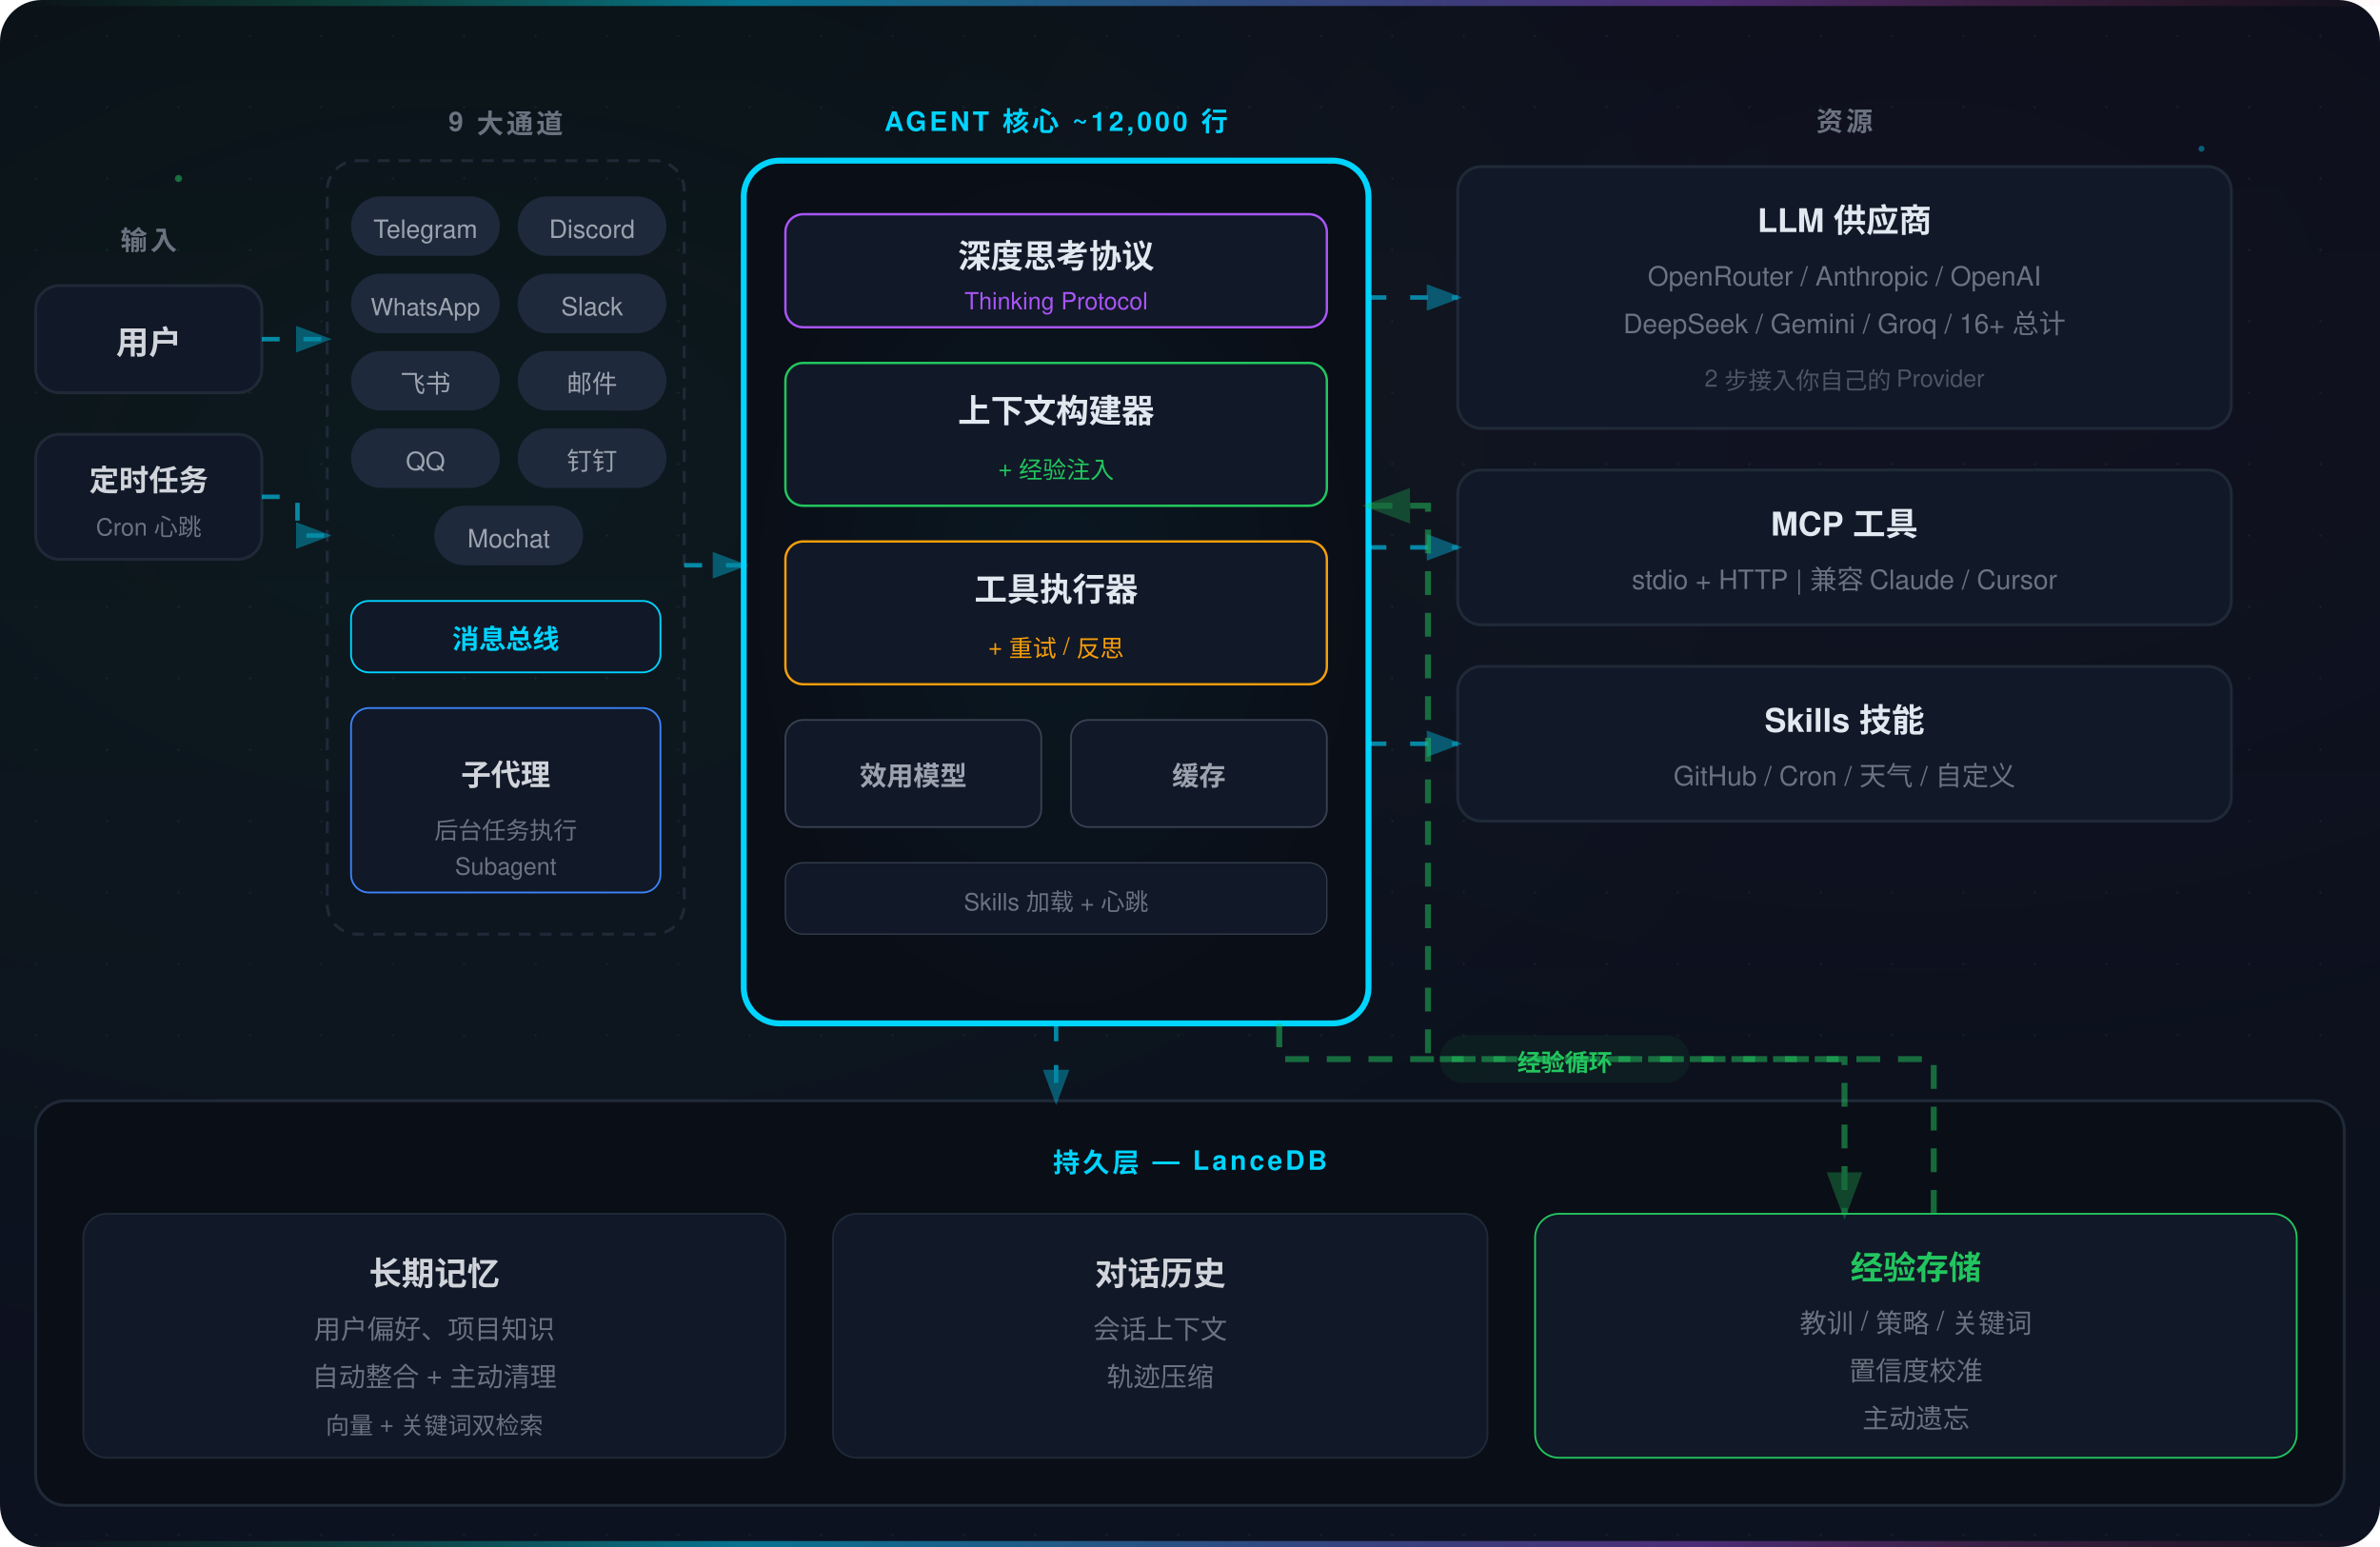
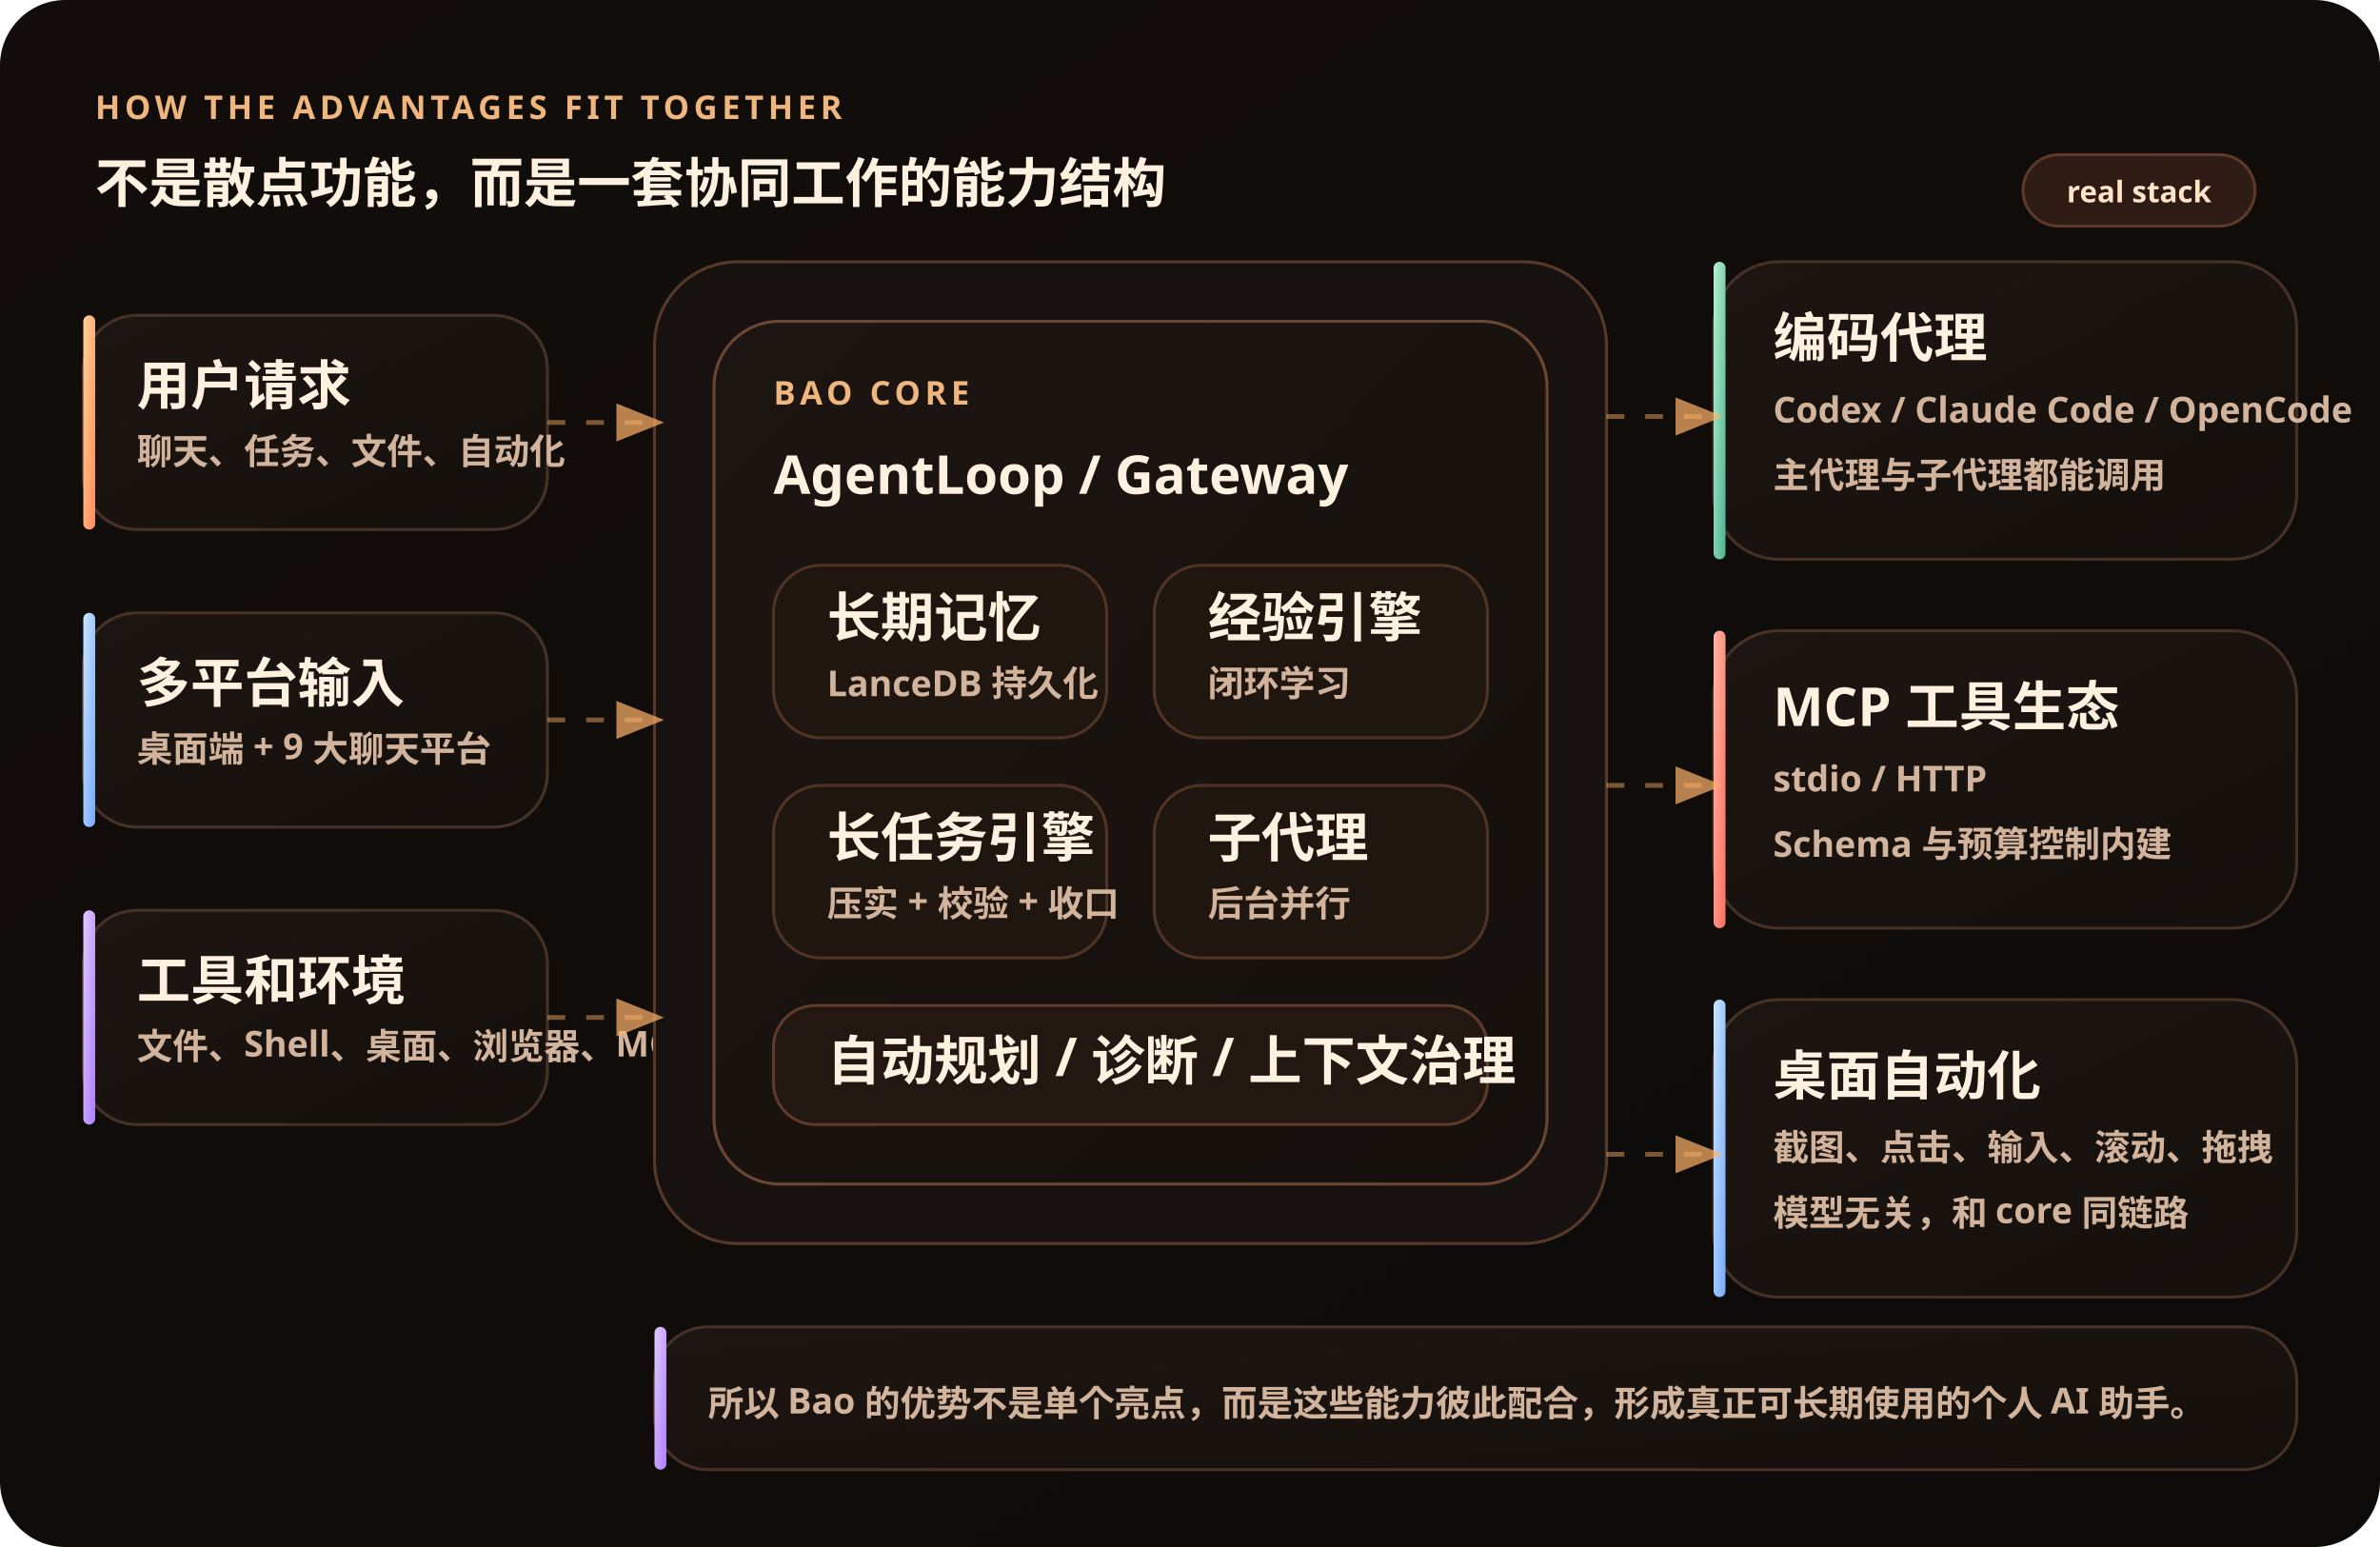
- <svg xmlns="http://www.w3.org/2000/svg" viewBox="0 0 800 520">
+ <svg xmlns="http://www.w3.org/2000/svg" viewBox="0 0 800 520" width="800" height="520">
  <defs>
+     <linearGradient id="bg" x1="0" y1="0" x2="1" y2="1">
+       <stop offset="0%" stop-color="#120d0a" />
+       <stop offset="100%" stop-color="#0d0b0a" />
+     </linearGradient>
+     <linearGradient id="card" x1="0" y1="0" x2="1" y2="1">
+       <stop offset="0%" stop-color="#1d1511" />
+       <stop offset="100%" stop-color="#15100d" />
+     </linearGradient>
+     <linearGradient id="warm" x1="0" y1="0" x2="1" y2="1">
+       <stop offset="0%" stop-color="#ffd39a" />
+       <stop offset="100%" stop-color="#ff8b58" />
+     </linearGradient>
+     <linearGradient id="mint" x1="0" y1="0" x2="1" y2="1">
+       <stop offset="0%" stop-color="#b6f0d2" />
+       <stop offset="100%" stop-color="#4db28f" />
+     </linearGradient>
+     <linearGradient id="sky" x1="0" y1="0" x2="1" y2="1">
+       <stop offset="0%" stop-color="#c8e7ff" />
+       <stop offset="100%" stop-color="#76a9fa" />
+     </linearGradient>
+     <linearGradient id="violet" x1="0" y1="0" x2="1" y2="1">
+       <stop offset="0%" stop-color="#e0cbff" />
+       <stop offset="100%" stop-color="#ad7dff" />
+     </linearGradient>
+     <linearGradient id="rose" x1="0" y1="0" x2="1" y2="1">
+       <stop offset="0%" stop-color="#ffb6a1" />
+       <stop offset="100%" stop-color="#ff6f61" />
+     </linearGradient>
+     <marker id="arrow" markerWidth="10" markerHeight="8" refX="8" refY="4" orient="auto">
+       <path d="M0 0 L10 4 L0 8 Z" fill="#ffb36a" fill-opacity=".7" />
+     </marker>
    <style>
-       .t{font-family:-apple-system,BlinkMacSystemFont,"Segoe UI","Noto Sans SC",Helvetica,Arial,sans-serif}
-       @keyframes dashFlow{from{stroke-dashoffset:0}to{stroke-dashoffset:-20}}
-       @keyframes expLoop{from{stroke-dashoffset:0}to{stroke-dashoffset:-24}}
-       @keyframes corePulse{
-         0%,100%{stroke:#00d4ff;filter:drop-shadow(0 0 6px #00d4ff33)}
-         50%{stroke:#38bdf8;filter:drop-shadow(0 0 22px #00d4ff77)}
-       }
-       @keyframes nodeIn{from{opacity:0;transform:scale(.95)}to{opacity:1;transform:scale(1)}}
-       @keyframes pulse{0%,100%{opacity:.3}50%{opacity:.65}}
-       @keyframes sweep{0%{transform:translateX(-820px)}100%{transform:translateX(820px)}}
-       .flow{stroke:#00d4ff;stroke-width:1.5;fill:none;stroke-dasharray:6 8;animation:dashFlow 2s linear infinite;opacity:.6}
-       .exp{stroke:#22c55e;stroke-width:2;fill:none;stroke-dasharray:8 6;animation:expLoop 2.5s linear infinite;opacity:.5}
-       .core-glow{animation:corePulse 3.5s ease-in-out infinite}
-       .n{animation:nodeIn .6s ease-out both}
-       .n1{animation-delay:.1s}.n2{animation-delay:.2s}.n3{animation-delay:.3s}
-       .n4{animation-delay:.4s}.n5{animation-delay:.5s}
-       .float{animation:pulse 5s ease-in-out infinite}
-       .sweep-line{animation:sweep 4.5s linear infinite}
+       .display{font-family:"Avenir Next","PingFang SC","Noto Sans SC",sans-serif}
+       .eyebrow{font-size:11px;font-weight:700;letter-spacing:1.5px;fill:#efb67d}
+       .title{font-size:18px;font-weight:700;fill:#fff1df}
+       .body{font-size:12px;font-weight:600;fill:#d2b49d}
+       .tag{font-size:10px;font-weight:700;fill:#ffe4c7}
+       .wire{fill:none;stroke:#ffb36a;stroke-width:1.6;stroke-opacity:.45;stroke-dasharray:6 7;marker-end:url(#arrow)}
+       @keyframes pulse{0%,100%{opacity:.48}50%{opacity:1}}
+       .pulse{animation:pulse 4.2s ease-in-out infinite}
    </style>
-     <linearGradient id="bg" x1="0" y1="0" x2="0" y2="1">
-       <stop offset="0%" stop-color="#0a0e17" />
-       <stop offset="100%" stop-color="#0d1220" />
-     </linearGradient>
-     <linearGradient id="sw" x1="0" y1="0" x2="1" y2="0">
-       <stop offset="0%" stop-color="#22c55e" stop-opacity="0" />
-       <stop offset="30%" stop-color="#00d4ff" stop-opacity=".5" />
-       <stop offset="70%" stop-color="#a855f7" stop-opacity=".4" />
-       <stop offset="100%" stop-color="#f43f5e" stop-opacity="0" />
-     </linearGradient>
-     <pattern id="dots" width="24" height="24" patternUnits="userSpaceOnUse">
-       <circle cx="12" cy="12" r=".4" fill="#1e293b" opacity=".5" />
-     </pattern>
-     <marker id="ac" markerWidth="8" markerHeight="6" refX="7" refY="3" orient="auto">
-       <path d="M0,0 L0,6 L8,3z" fill="#00d4ff" opacity=".6" />
-     </marker>
-     <marker id="ag" markerWidth="8" markerHeight="6" refX="7" refY="3" orient="auto">
-       <path d="M0,0 L0,6 L8,3z" fill="#22c55e" opacity=".6" />
-     </marker>
-     <radialGradient id="coreGlow" cx=".5" cy=".5" r=".5">
-       <stop offset="0%" stop-color="#00d4ff" stop-opacity=".05" />
-       <stop offset="100%" stop-color="#00d4ff" stop-opacity="0" />
-     </radialGradient>
-     <radialGradient id="s1" cx=".2" cy=".3" r=".6">
-       <stop offset="0%" stop-color="#22c55e" stop-opacity=".06" />
-       <stop offset="100%" stop-color="#22c55e" stop-opacity="0" />
-     </radialGradient>
-     <radialGradient id="s2" cx=".8" cy=".2" r=".5">
-       <stop offset="0%" stop-color="#a855f7" stop-opacity=".04" />
-       <stop offset="100%" stop-color="#a855f7" stop-opacity="0" />
-     </radialGradient>
  </defs>
-   <rect width="800" height="520" fill="url(#bg)" rx="14" />
-   <rect width="800" height="520" fill="url(#dots)" rx="14" />
-   <rect width="800" height="520" fill="url(#s1)" rx="14" />
-   <rect width="800" height="520" fill="url(#s2)" rx="14" />
-   <rect x="0" y="0" width="820" height="2" fill="url(#sw)" class="sweep-line" rx="1" />
-   <circle cx="60" cy="60" r="1.2" fill="#22c55e" class="float" opacity=".5" />
-   <circle cx="740" cy="50" r="1" fill="#00d4ff" class="float" opacity=".4" />
-   <circle cx="750" cy="480" r="1.3" fill="#a855f7" class="float" opacity=".3" />
-   <circle cx="50" cy="460" r=".9" fill="#f59e0b" class="float" opacity=".4" />
-   <g class="n n1">
-     <text x="50" y="84" class="t" fill="#6b7280" font-size="9" font-weight="700" letter-spacing="1" text-anchor="middle">输入</text>
-     <rect x="12" y="96" width="76" height="36" rx="8" fill="#111827" stroke="#1f2937" stroke-width="1" />
-     <text x="50" y="119" class="t" fill="#d1d5db" font-size="11" font-weight="600" text-anchor="middle">用户</text>
-     <rect x="12" y="146" width="76" height="42" rx="8" fill="#111827" stroke="#1f2937" stroke-width="1" />
-     <text x="50" y="165" class="t" fill="#d1d5db" font-size="10" font-weight="600" text-anchor="middle">定时任务</text>
-     <text x="50" y="180" class="t" fill="#6b7280" font-size="8" text-anchor="middle">Cron 心跳</text>
+   <rect width="800" height="520" rx="22" fill="url(#bg)" />
+   <text x="32" y="40" class="display eyebrow">HOW THE ADVANTAGES FIT TOGETHER</text>
+   <text x="32" y="68" class="display title" font-size="24">不是散点功能，而是一套协同工作的能力结构</text>
+   <g transform="translate(28 106)">
+     <rect width="156" height="72" rx="18" fill="url(#card)" stroke="#463127" />
+     <rect x="0" y="0" width="4" height="72" rx="2" fill="url(#warm)" />
+     <text x="18" y="30" class="display title">用户请求</text>
+     <text x="18" y="50" class="display body">聊天、任务、文件、自动化</text>
  </g>
-   <g class="n n2">
-     <text x="170" y="44" class="t" fill="#6b7280" font-size="9" font-weight="700" letter-spacing="1" text-anchor="middle">9 大通道</text>
-     <rect x="110" y="54" width="120" height="260" rx="10" fill="none" stroke="#1f2937" stroke-width="1" stroke-dasharray="4 3" />
-     <rect x="118" y="66" width="50" height="20" rx="10" fill="#1e293b" />
-     <text x="143" y="80" class="t" fill="#9ca3af" font-size="8.5" text-anchor="middle">Telegram</text>
-     <rect x="174" y="66" width="50" height="20" rx="10" fill="#1e293b" />
-     <text x="199" y="80" class="t" fill="#9ca3af" font-size="8.5" text-anchor="middle">Discord</text>
-     <rect x="118" y="92" width="50" height="20" rx="10" fill="#1e293b" />
-     <text x="143" y="106" class="t" fill="#9ca3af" font-size="8" text-anchor="middle">WhatsApp</text>
-     <rect x="174" y="92" width="50" height="20" rx="10" fill="#1e293b" />
-     <text x="199" y="106" class="t" fill="#9ca3af" font-size="8.5" text-anchor="middle">Slack</text>
-     <rect x="118" y="118" width="50" height="20" rx="10" fill="#1e293b" />
-     <text x="143" y="132" class="t" fill="#9ca3af" font-size="8.5" text-anchor="middle">飞书</text>
-     <rect x="174" y="118" width="50" height="20" rx="10" fill="#1e293b" />
-     <text x="199" y="132" class="t" fill="#9ca3af" font-size="8.5" text-anchor="middle">邮件</text>
-     <rect x="118" y="144" width="50" height="20" rx="10" fill="#1e293b" />
-     <text x="143" y="158" class="t" fill="#9ca3af" font-size="8.5" text-anchor="middle">QQ</text>
-     <rect x="174" y="144" width="50" height="20" rx="10" fill="#1e293b" />
-     <text x="199" y="158" class="t" fill="#9ca3af" font-size="8.5" text-anchor="middle">钉钉</text>
-     <rect x="146" y="170" width="50" height="20" rx="10" fill="#1e293b" />
-     <text x="171" y="184" class="t" fill="#9ca3af" font-size="8.5" text-anchor="middle">Mochat</text>
-     <rect x="118" y="202" width="104" height="24" rx="6" fill="#111827" stroke="#00d4ff" stroke-width=".6" />
-     <text x="170" y="218" class="t" fill="#00d4ff" font-size="9" font-weight="600" text-anchor="middle">消息总线</text>
-     <rect x="118" y="238" width="104" height="62" rx="6" fill="#111827" stroke="#3b82f6" stroke-width=".6" />
-     <text x="170" y="264" class="t" fill="#d1d5db" font-size="10" font-weight="600" text-anchor="middle">子代理</text>
-     <text x="170" y="282" class="t" fill="#6b7280" font-size="8" text-anchor="middle">后台任务执行</text>
-     <text x="170" y="294" class="t" fill="#6b7280" font-size="8" text-anchor="middle">Subagent</text>
+   <g transform="translate(28 206)">
+     <rect width="156" height="72" rx="18" fill="url(#card)" stroke="#463127" />
+     <rect x="0" y="0" width="4" height="72" rx="2" fill="url(#sky)" />
+     <text x="18" y="30" class="display title">多平台输入</text>
+     <text x="18" y="50" class="display body">桌面端 + 9 大聊天平台</text>
  </g>
-   <g class="n n3">
-     <text x="355" y="44" class="t" fill="#00d4ff" font-size="9" font-weight="700" letter-spacing="1" text-anchor="middle">AGENT 核心  ~12,000 行</text>
-     <rect x="250" y="54" width="210" height="290" rx="12" fill="#0a0e17" stroke="#00d4ff" stroke-width="2" class="core-glow" />
-     <rect x="250" y="54" width="210" height="290" rx="12" fill="url(#coreGlow)" />
-     <rect x="264" y="72" width="182" height="38" rx="6" fill="#111827" stroke="#a855f7" stroke-width=".8" />
-     <text x="355" y="90" class="t" fill="#e2e8f0" font-size="11" font-weight="600" text-anchor="middle">深度思考协议</text>
-     <text x="355" y="104" class="t" fill="#a855f7" font-size="8" text-anchor="middle">Thinking Protocol</text>
-     <rect x="264" y="122" width="182" height="48" rx="6" fill="#111827" stroke="#22c55e" stroke-width=".8" />
-     <text x="355" y="142" class="t" fill="#e2e8f0" font-size="11" font-weight="600" text-anchor="middle">上下文构建器</text>
-     <text x="355" y="160" class="t" fill="#22c55e" font-size="8" text-anchor="middle">+ 经验注入</text>
-     <rect x="264" y="182" width="182" height="48" rx="6" fill="#111827" stroke="#f59e0b" stroke-width=".8" />
-     <text x="355" y="202" class="t" fill="#e2e8f0" font-size="11" font-weight="600" text-anchor="middle">工具执行器</text>
-     <text x="355" y="220" class="t" fill="#f59e0b" font-size="8" text-anchor="middle">+ 重试 / 反思</text>
-     <rect x="264" y="242" width="86" height="36" rx="6" fill="#111827" stroke="#374151" stroke-width=".6" />
-     <text x="307" y="264" class="t" fill="#9ca3af" font-size="9" font-weight="600" text-anchor="middle">效用模型</text>
-     <rect x="360" y="242" width="86" height="36" rx="6" fill="#111827" stroke="#374151" stroke-width=".6" />
-     <text x="403" y="264" class="t" fill="#9ca3af" font-size="9" font-weight="600" text-anchor="middle">缓存</text>
-     <rect x="264" y="290" width="182" height="24" rx="6" fill="#111827" stroke="#374151" stroke-width=".4" />
-     <text x="355" y="306" class="t" fill="#6b7280" font-size="8" text-anchor="middle">Skills 加载 + 心跳</text>
+   <g transform="translate(28 306)">
+     <rect width="156" height="72" rx="18" fill="url(#card)" stroke="#463127" />
+     <rect x="0" y="0" width="4" height="72" rx="2" fill="url(#violet)" />
+     <text x="18" y="30" class="display title">工具和环境</text>
+     <text x="18" y="50" class="display body">文件、Shell、桌面、浏览器、MCP</text>
  </g>
-   <g class="n n4">
-     <text x="620" y="44" class="t" fill="#6b7280" font-size="9" font-weight="700" letter-spacing="1" text-anchor="middle">资源</text>
-     <rect x="490" y="56" width="260" height="88" rx="8" fill="#111827" stroke="#1f2937" stroke-width="1" />
-     <text x="620" y="78" class="t" fill="#e2e8f0" font-size="11" font-weight="600" text-anchor="middle">LLM 供应商</text>
-     <text x="620" y="96" class="t" fill="#6b7280" font-size="9" text-anchor="middle">OpenRouter / Anthropic / OpenAI</text>
-     <text x="620" y="112" class="t" fill="#6b7280" font-size="9" text-anchor="middle">DeepSeek / Gemini / Groq / 16+ 总计</text>
-     <text x="620" y="130" class="t" fill="#4b5563" font-size="8" text-anchor="middle">2 步接入你自己的 Provider</text>
-     <rect x="490" y="158" width="260" height="52" rx="8" fill="#111827" stroke="#1f2937" stroke-width="1" />
-     <text x="620" y="180" class="t" fill="#e2e8f0" font-size="11" font-weight="600" text-anchor="middle">MCP 工具</text>
-     <text x="620" y="198" class="t" fill="#6b7280" font-size="9" text-anchor="middle">stdio + HTTP | 兼容 Claude / Cursor</text>
-     <rect x="490" y="224" width="260" height="52" rx="8" fill="#111827" stroke="#1f2937" stroke-width="1" />
-     <text x="620" y="246" class="t" fill="#e2e8f0" font-size="11" font-weight="600" text-anchor="middle">Skills 技能</text>
-     <text x="620" y="264" class="t" fill="#6b7280" font-size="9" text-anchor="middle">GitHub / Cron / 天气 / 自定义</text>
+   <g transform="translate(220 88)">
+     <rect width="320" height="330" rx="28" fill="#17120f" stroke="#57392a" />
+     <rect x="20" y="20" width="280" height="290" rx="22" fill="url(#card)" stroke="#6a4633" />
+     <text x="40" y="48" class="display eyebrow">BAO CORE</text>
+     <text x="40" y="78" class="display title" font-size="24">AgentLoop / Gateway</text>
+     <rect x="40" y="102" width="112" height="58" rx="16" fill="#201610" stroke="#4f3425" />
+     <text x="58" y="126" class="display title">长期记忆</text>
+     <text x="58" y="146" class="display body">LanceDB 持久化</text>
+     <rect x="168" y="102" width="112" height="58" rx="16" fill="#201610" stroke="#4f3425" />
+     <text x="186" y="126" class="display title">经验引擎</text>
+     <text x="186" y="146" class="display body">闭环学习</text>
+     <rect x="40" y="176" width="112" height="58" rx="16" fill="#201610" stroke="#4f3425" />
+     <text x="58" y="200" class="display title">长任务引擎</text>
+     <text x="58" y="220" class="display body">压实 + 校验 + 收口</text>
+     <rect x="168" y="176" width="112" height="58" rx="16" fill="#201610" stroke="#4f3425" />
+     <text x="186" y="200" class="display title">子代理</text>
+     <text x="186" y="220" class="display body">后台并行</text>
+     <rect x="40" y="250" width="240" height="40" rx="14" fill="#221711" stroke="#5d3a29" />
+     <text x="58" y="275" class="display title">自动规划 / 诊断 / 上下文治理</text>
  </g>
-   <g class="n n5">
-     <rect x="12" y="370" width="776" height="136" rx="10" fill="#0a0e17" stroke="#1f2937" stroke-width="1" />
-     <text x="400" y="394" class="t" fill="#00d4ff" font-size="9" font-weight="700" letter-spacing="1" text-anchor="middle">持久层  —  LanceDB</text>
-     <rect x="28" y="408" width="236" height="82" rx="8" fill="#111827" stroke="#1f2937" stroke-width=".6" />
-     <text x="146" y="432" class="t" fill="#d1d5db" font-size="11" font-weight="600" text-anchor="middle">长期记忆</text>
-     <text x="146" y="450" class="t" fill="#6b7280" font-size="9" text-anchor="middle">用户偏好、项目知识</text>
-     <text x="146" y="466" class="t" fill="#6b7280" font-size="9" text-anchor="middle">自动整合 + 主动清理</text>
-     <text x="146" y="482" class="t" fill="#6b7280" font-size="8" text-anchor="middle">向量 + 关键词双检索</text>
-     <rect x="280" y="408" width="220" height="82" rx="8" fill="#111827" stroke="#1f2937" stroke-width=".6" />
-     <text x="390" y="432" class="t" fill="#d1d5db" font-size="11" font-weight="600" text-anchor="middle">对话历史</text>
-     <text x="390" y="450" class="t" fill="#6b7280" font-size="9" text-anchor="middle">会话上下文</text>
-     <text x="390" y="466" class="t" fill="#6b7280" font-size="9" text-anchor="middle">轨迹压缩</text>
-     <rect x="516" y="408" width="256" height="82" rx="8" fill="#111827" stroke="#22c55e" stroke-width=".6" />
-     <text x="644" y="430" class="t" fill="#22c55e" font-size="11" font-weight="600" text-anchor="middle">经验存储</text>
-     <text x="644" y="448" class="t" fill="#6b7280" font-size="9" text-anchor="middle">教训 / 策略 / 关键词</text>
-     <text x="644" y="464" class="t" fill="#6b7280" font-size="9" text-anchor="middle">置信度校准</text>
-     <text x="644" y="480" class="t" fill="#6b7280" font-size="9" text-anchor="middle">主动遗忘</text>
+   <g transform="translate(576 88)">
+     <rect width="196" height="100" rx="22" fill="url(#card)" stroke="#463127" />
+     <rect x="0" y="0" width="4" height="100" rx="2" fill="url(#mint)" />
+     <text x="20" y="32" class="display title">编码代理</text>
+     <text x="20" y="54" class="display body">Codex / Claude Code / OpenCode</text>
+     <text x="20" y="76" class="display body">主代理与子代理都能调用</text>
  </g>
-   <path d="M88 114 L110 114" class="flow" marker-end="url(#ac)" />
-   <path d="M88 167 L100 167 L100 180 L110 180" class="flow" marker-end="url(#ac)" />
-   <path d="M230 190 L250 190" class="flow" marker-end="url(#ac)" />
-   <path d="M460 100 L490 100" class="flow" marker-end="url(#ac)" />
-   <path d="M460 184 L490 184" class="flow" marker-end="url(#ac)" />
-   <path d="M460 250 L490 250" class="flow" marker-end="url(#ac)" />
-   <path d="M355 344 L355 370" class="flow" marker-end="url(#ac)" />
-   <path d="M650 408 L650 356 L480 356 L480 170 L460 170" class="exp" marker-end="url(#ag)" />
-   <path d="M430 344 L430 356 L620 356 L620 408" class="exp" marker-end="url(#ag)" />
-   <rect x="484" y="348" width="84" height="16" rx="8" fill="#22c55e12" />
-   <text x="526" y="360" class="t" fill="#22c55e" font-size="8" font-weight="600" text-anchor="middle">经验循环</text>
-   <rect x="0" y="518" width="820" height="2" fill="url(#sw)" class="sweep-line" rx="1" style="animation-delay:2.2s" />
+   <g transform="translate(576 212)">
+     <rect width="196" height="100" rx="22" fill="url(#card)" stroke="#463127" />
+     <rect x="0" y="0" width="4" height="100" rx="2" fill="url(#rose)" />
+     <text x="20" y="32" class="display title">MCP 工具生态</text>
+     <text x="20" y="54" class="display body">stdio / HTTP</text>
+     <text x="20" y="76" class="display body">Schema 与预算控制内建</text>
+   </g>
+   <g transform="translate(576 336)">
+     <rect width="196" height="100" rx="22" fill="url(#card)" stroke="#463127" />
+     <rect x="0" y="0" width="4" height="100" rx="2" fill="url(#sky)" />
+     <text x="20" y="32" class="display title">桌面自动化</text>
+     <text x="20" y="54" class="display body">截图、点击、输入、滚动、拖拽</text>
+     <text x="20" y="76" class="display body">模型无关，和 core 同链路</text>
+   </g>
+   <g transform="translate(220 446)">
+     <rect width="552" height="48" rx="18" fill="url(#card)" stroke="#463127" />
+     <rect x="0" y="0" width="4" height="48" rx="2" fill="url(#violet)" />
+     <text x="18" y="30" class="display body">所以 Bao 的优势不是单个亮点，而是这些能力彼此配合，形成真正可长期使用的个人 AI 助手。</text>
+   </g>
+   <path d="M184 142 H220" class="wire" />
+   <path d="M184 242 H220" class="wire" />
+   <path d="M184 342 H220" class="wire" />
+   <path d="M540 140 H576" class="wire" />
+   <path d="M540 264 H576" class="wire" />
+   <path d="M540 388 H576" class="wire" />
+   <g transform="translate(680 52)" class="pulse">
+     <rect width="78" height="24" rx="12" fill="#2d1b14" stroke="#5c3929" />
+     <text x="39" y="16" text-anchor="middle" class="display tag">real stack</text>
+   </g>
</svg>
